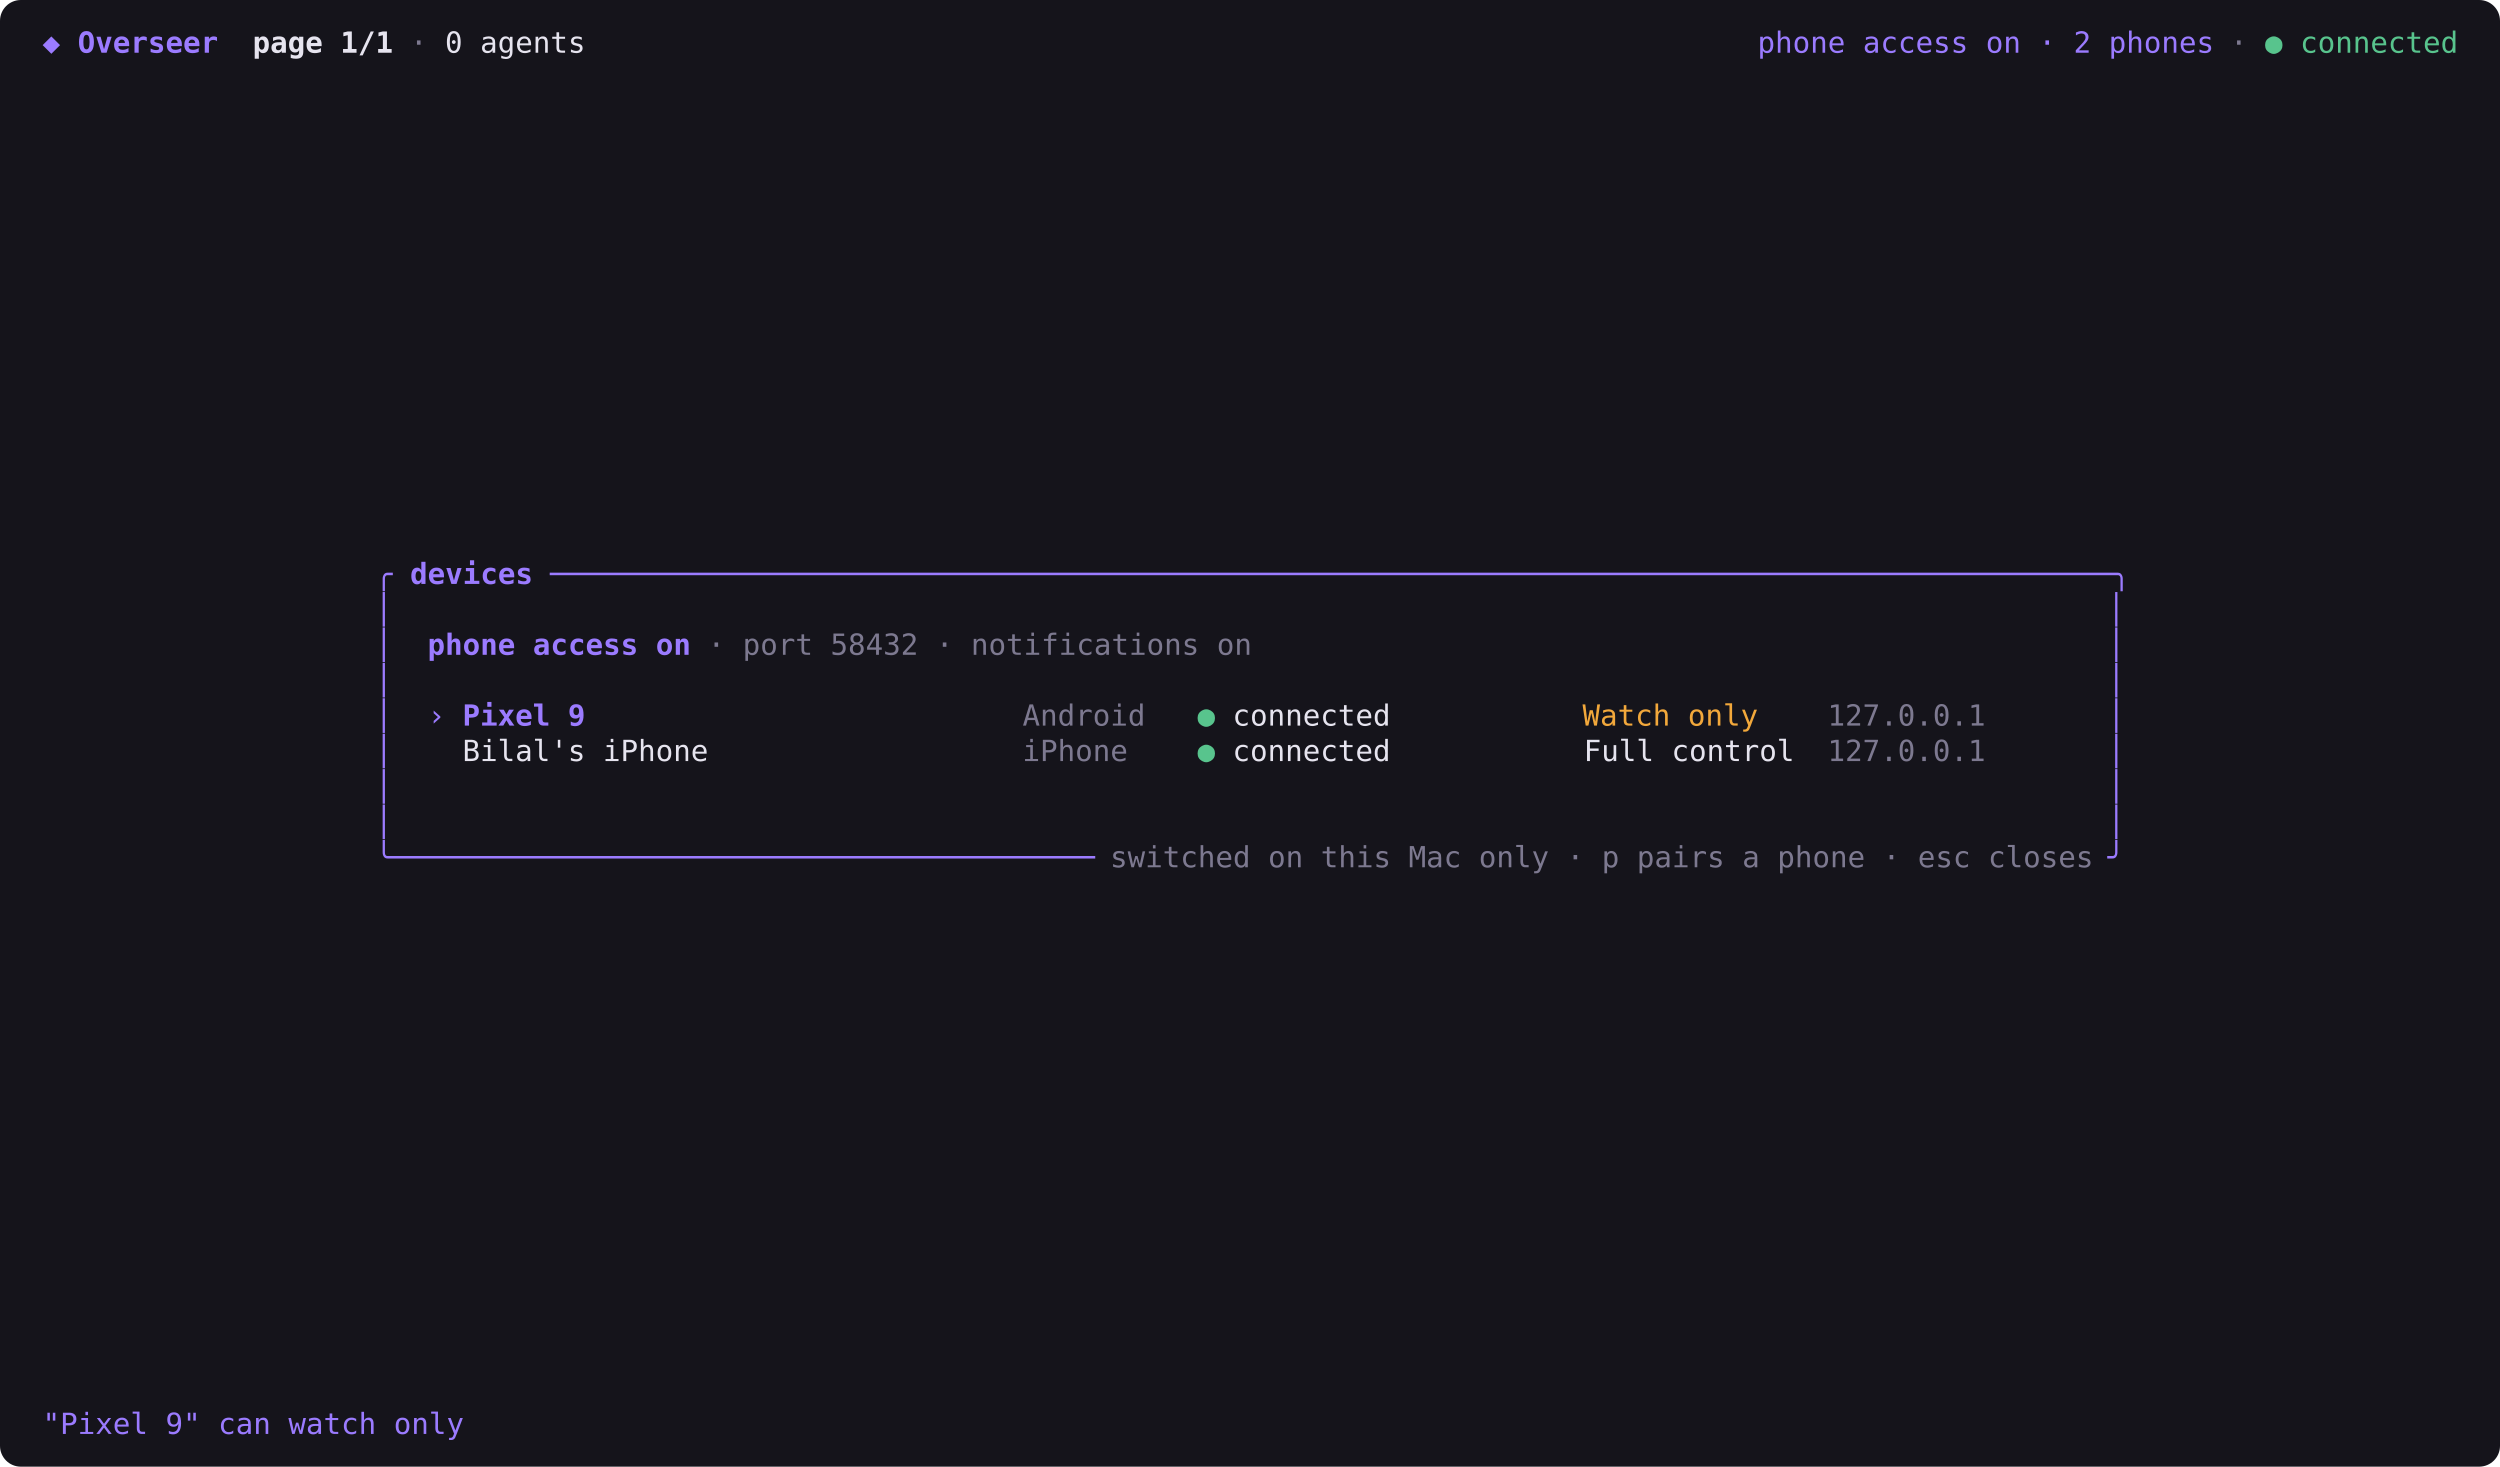
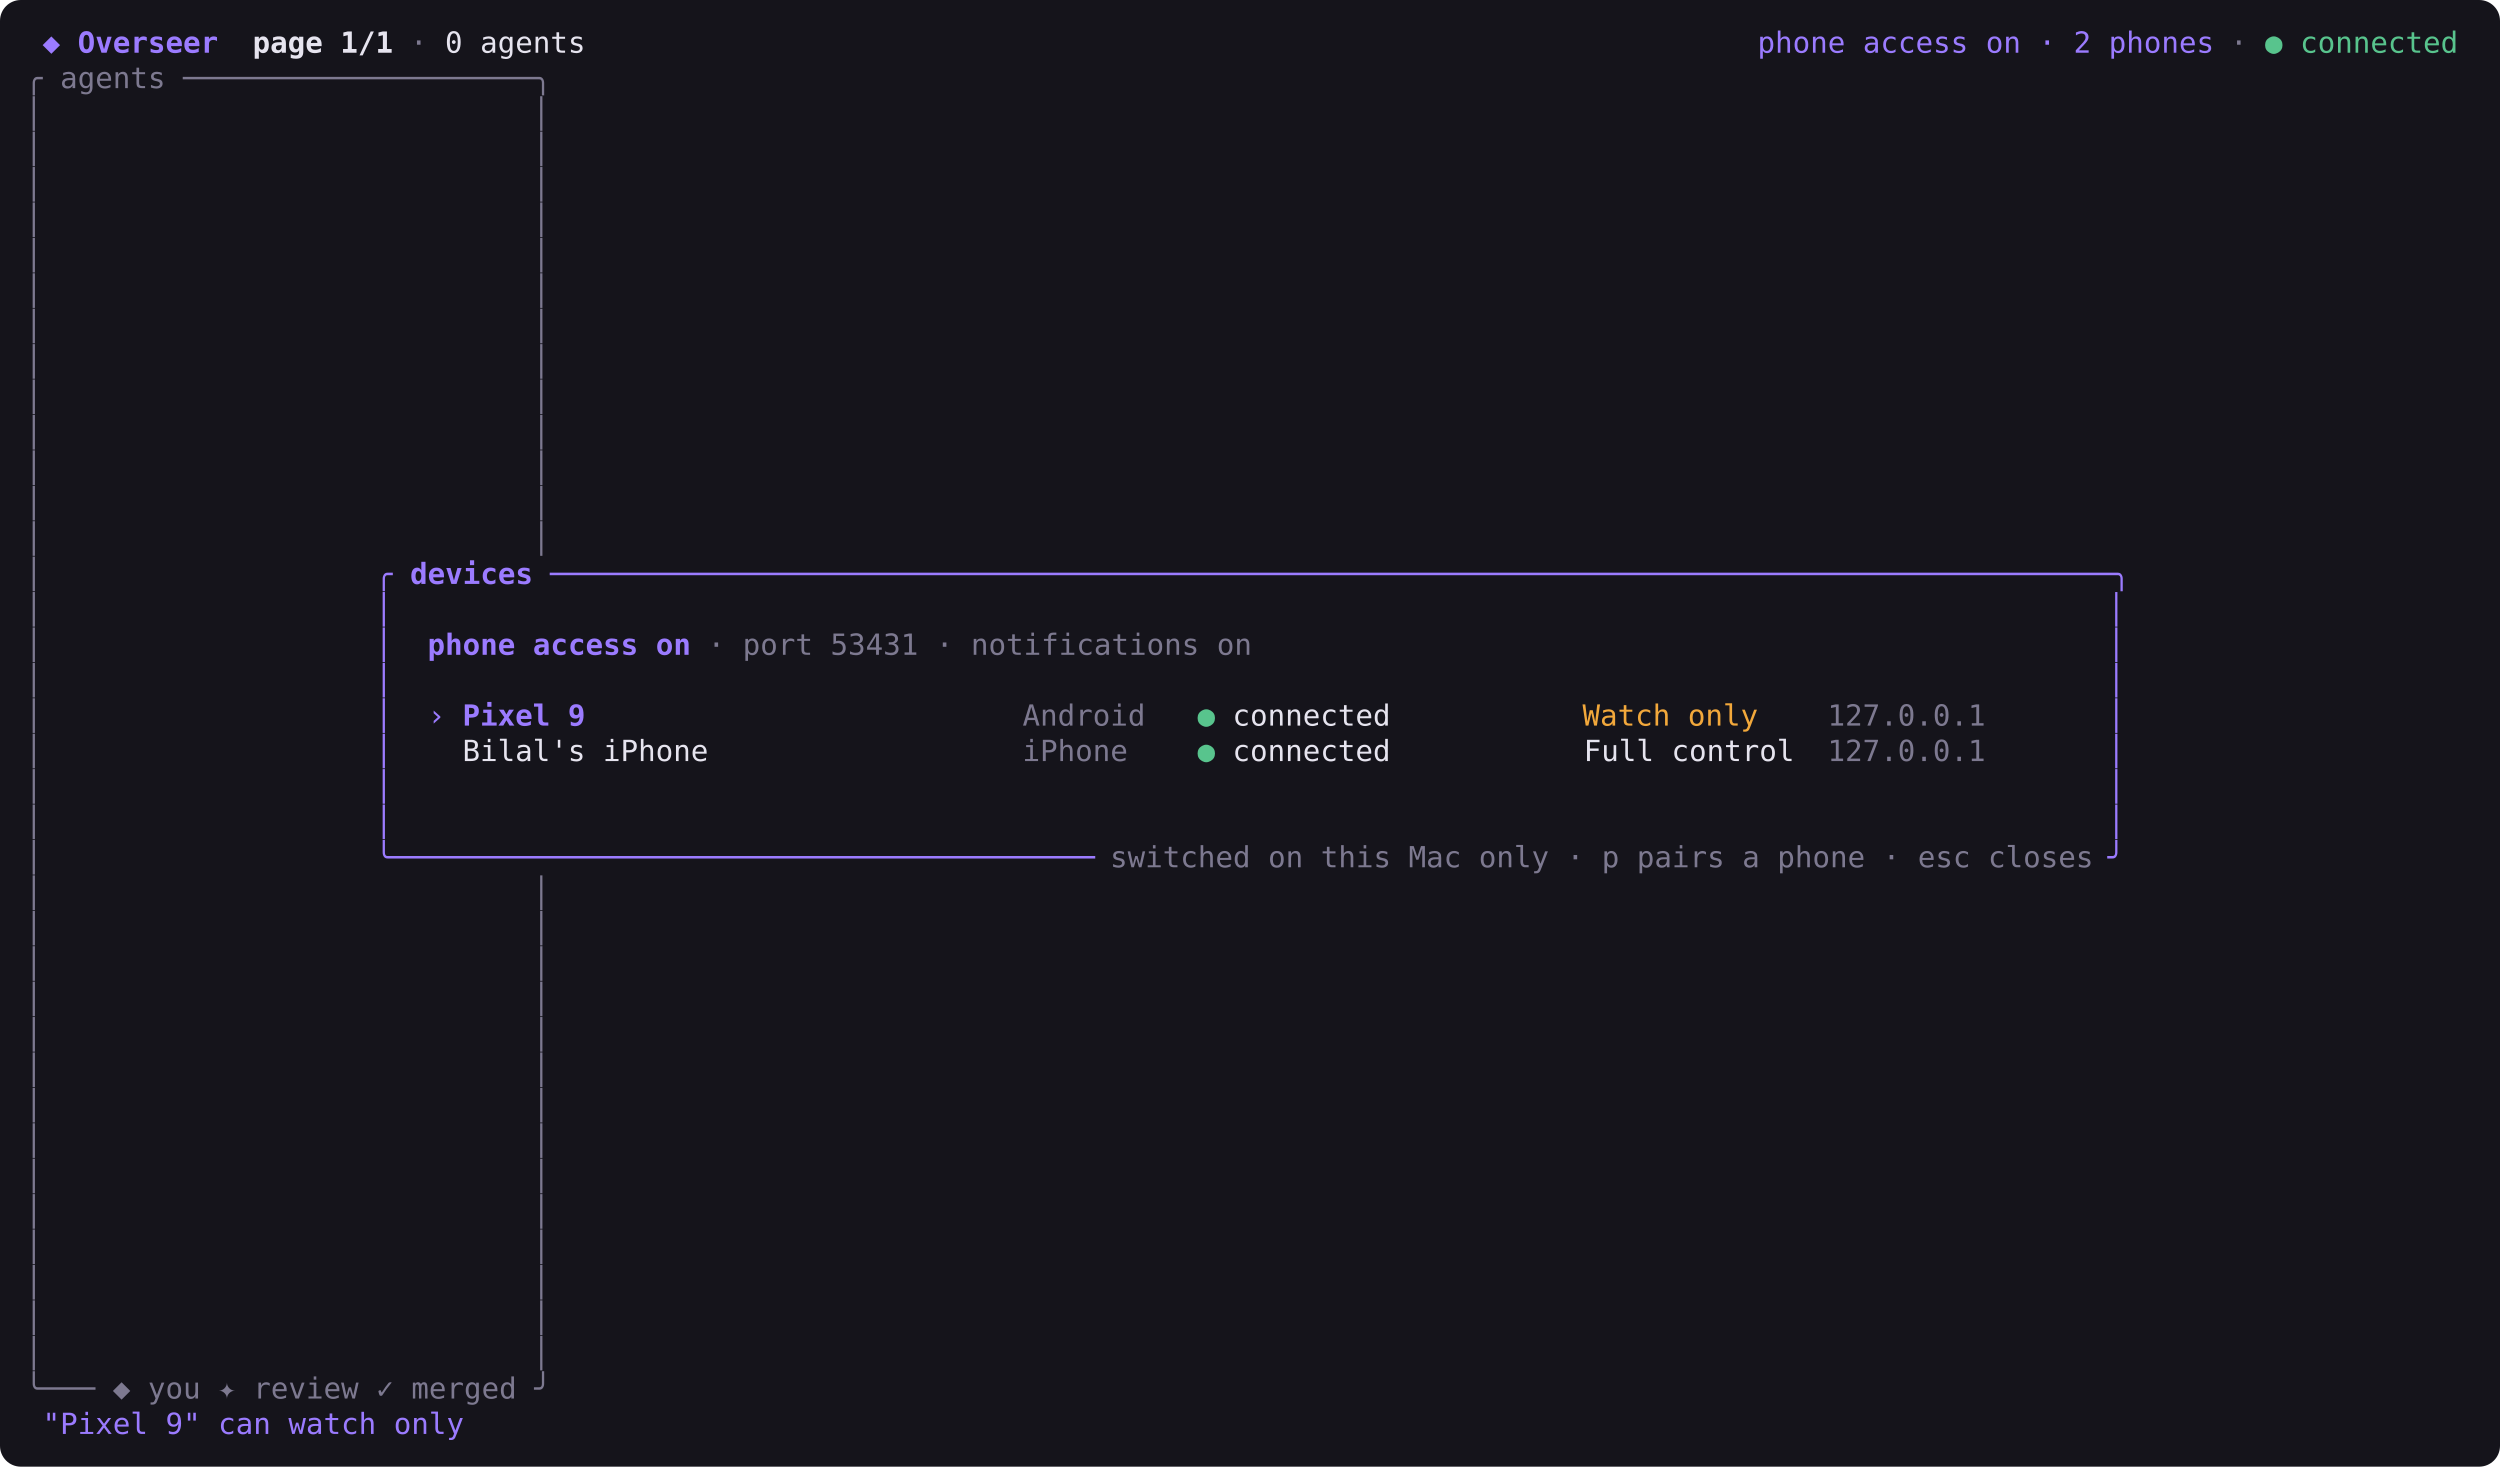
<svg xmlns="http://www.w3.org/2000/svg" width="1200" height="704" viewBox="0 0 1200 704">
  <rect width="100%" height="100%" rx="10" fill="#15141b" />
  <g font-family="ui-monospace, SFMono-Regular, Menlo, monospace" font-size="14">
    <text x="12.0" y="25.3" textLength="100.8" lengthAdjust="spacingAndGlyphs" fill="#9b7bff" font-weight="700" xml:space="preserve"> ◆ Overseer </text>
    <text x="112.8" y="25.3" textLength="84.0" lengthAdjust="spacingAndGlyphs" fill="#e6e4ef" font-weight="700" xml:space="preserve"> page 1/1 </text>
    <text x="196.8" y="25.3" textLength="16.8" lengthAdjust="spacingAndGlyphs" fill="#7d7990" xml:space="preserve">· </text>
    <text x="213.6" y="25.3" textLength="630.0" lengthAdjust="spacingAndGlyphs" fill="#e6e4ef" xml:space="preserve">0 agents                                                                   </text>
    <text x="843.6" y="25.3" textLength="218.4" lengthAdjust="spacingAndGlyphs" fill="#9b7bff" xml:space="preserve">phone access on · 2 phones</text>
    <text x="1062.0" y="25.3" textLength="25.2" lengthAdjust="spacingAndGlyphs" fill="#7d7990" xml:space="preserve"> · </text>
    <text x="1087.2" y="25.3" textLength="100.8" lengthAdjust="spacingAndGlyphs" fill="#58c48d" xml:space="preserve">● connected </text>
+     <text x="12.0" y="42.3" textLength="252.0" lengthAdjust="spacingAndGlyphs" fill="#7d7990" xml:space="preserve">╭ agents ────────────────────╮</text>
+     <text x="12.0" y="59.3" textLength="8.4" lengthAdjust="spacingAndGlyphs" fill="#7d7990" xml:space="preserve">│</text>
+     <text x="255.6" y="59.3" textLength="8.4" lengthAdjust="spacingAndGlyphs" fill="#7d7990" xml:space="preserve">│</text>
+     <text x="12.0" y="76.3" textLength="8.4" lengthAdjust="spacingAndGlyphs" fill="#7d7990" xml:space="preserve">│</text>
+     <text x="255.6" y="76.3" textLength="8.4" lengthAdjust="spacingAndGlyphs" fill="#7d7990" xml:space="preserve">│</text>
+     <text x="12.0" y="93.3" textLength="8.4" lengthAdjust="spacingAndGlyphs" fill="#7d7990" xml:space="preserve">│</text>
+     <text x="255.6" y="93.3" textLength="8.4" lengthAdjust="spacingAndGlyphs" fill="#7d7990" xml:space="preserve">│</text>
+     <text x="12.0" y="110.3" textLength="8.4" lengthAdjust="spacingAndGlyphs" fill="#7d7990" xml:space="preserve">│</text>
+     <text x="255.6" y="110.3" textLength="8.4" lengthAdjust="spacingAndGlyphs" fill="#7d7990" xml:space="preserve">│</text>
+     <text x="12.0" y="127.3" textLength="8.4" lengthAdjust="spacingAndGlyphs" fill="#7d7990" xml:space="preserve">│</text>
+     <text x="255.6" y="127.3" textLength="8.4" lengthAdjust="spacingAndGlyphs" fill="#7d7990" xml:space="preserve">│</text>
+     <text x="12.0" y="144.3" textLength="8.4" lengthAdjust="spacingAndGlyphs" fill="#7d7990" xml:space="preserve">│</text>
+     <text x="255.6" y="144.3" textLength="8.4" lengthAdjust="spacingAndGlyphs" fill="#7d7990" xml:space="preserve">│</text>
+     <text x="12.0" y="161.3" textLength="8.4" lengthAdjust="spacingAndGlyphs" fill="#7d7990" xml:space="preserve">│</text>
+     <text x="255.6" y="161.3" textLength="8.4" lengthAdjust="spacingAndGlyphs" fill="#7d7990" xml:space="preserve">│</text>
+     <text x="12.0" y="178.3" textLength="8.4" lengthAdjust="spacingAndGlyphs" fill="#7d7990" xml:space="preserve">│</text>
+     <text x="255.6" y="178.3" textLength="8.4" lengthAdjust="spacingAndGlyphs" fill="#7d7990" xml:space="preserve">│</text>
+     <text x="12.0" y="195.3" textLength="8.4" lengthAdjust="spacingAndGlyphs" fill="#7d7990" xml:space="preserve">│</text>
+     <text x="255.6" y="195.3" textLength="8.4" lengthAdjust="spacingAndGlyphs" fill="#7d7990" xml:space="preserve">│</text>
+     <text x="12.0" y="212.3" textLength="8.4" lengthAdjust="spacingAndGlyphs" fill="#7d7990" xml:space="preserve">│</text>
+     <text x="255.6" y="212.3" textLength="8.4" lengthAdjust="spacingAndGlyphs" fill="#7d7990" xml:space="preserve">│</text>
+     <text x="12.0" y="229.3" textLength="8.4" lengthAdjust="spacingAndGlyphs" fill="#7d7990" xml:space="preserve">│</text>
+     <text x="255.6" y="229.3" textLength="8.4" lengthAdjust="spacingAndGlyphs" fill="#7d7990" xml:space="preserve">│</text>
+     <text x="12.0" y="246.3" textLength="8.4" lengthAdjust="spacingAndGlyphs" fill="#7d7990" xml:space="preserve">│</text>
+     <text x="255.6" y="246.3" textLength="8.4" lengthAdjust="spacingAndGlyphs" fill="#7d7990" xml:space="preserve">│</text>
+     <text x="12.0" y="263.3" textLength="8.4" lengthAdjust="spacingAndGlyphs" fill="#7d7990" xml:space="preserve">│</text>
+     <text x="255.6" y="263.3" textLength="8.4" lengthAdjust="spacingAndGlyphs" fill="#7d7990" xml:space="preserve">│</text>
+     <text x="12.0" y="280.3" textLength="8.4" lengthAdjust="spacingAndGlyphs" fill="#7d7990" xml:space="preserve">│</text>
    <text x="180.0" y="280.3" textLength="8.4" lengthAdjust="spacingAndGlyphs" fill="#9b7bff" xml:space="preserve">╭</text>
    <text x="188.4" y="280.3" textLength="75.6" lengthAdjust="spacingAndGlyphs" fill="#9b7bff" font-weight="700" xml:space="preserve"> devices </text>
    <text x="264.0" y="280.3" textLength="756.0" lengthAdjust="spacingAndGlyphs" fill="#9b7bff" xml:space="preserve">─────────────────────────────────────────────────────────────────────────────────────────╮</text>
+     <text x="12.0" y="297.3" textLength="8.4" lengthAdjust="spacingAndGlyphs" fill="#7d7990" xml:space="preserve">│</text>
    <text x="180.0" y="297.3" textLength="8.4" lengthAdjust="spacingAndGlyphs" fill="#9b7bff" xml:space="preserve">│</text>
    <text x="1011.6" y="297.3" textLength="8.4" lengthAdjust="spacingAndGlyphs" fill="#9b7bff" xml:space="preserve">│</text>
+     <text x="12.0" y="314.3" textLength="8.4" lengthAdjust="spacingAndGlyphs" fill="#7d7990" xml:space="preserve">│</text>
    <text x="180.0" y="314.3" textLength="8.4" lengthAdjust="spacingAndGlyphs" fill="#9b7bff" xml:space="preserve">│</text>
    <text x="205.2" y="314.3" textLength="126.0" lengthAdjust="spacingAndGlyphs" fill="#9b7bff" font-weight="700" xml:space="preserve">phone access on</text>
-     <text x="331.2" y="314.3" textLength="268.8" lengthAdjust="spacingAndGlyphs" fill="#7d7990" xml:space="preserve"> · port 58432 · notifications on</text>
+     <text x="331.2" y="314.3" textLength="268.8" lengthAdjust="spacingAndGlyphs" fill="#7d7990" xml:space="preserve"> · port 53431 · notifications on</text>
    <text x="1011.6" y="314.3" textLength="8.4" lengthAdjust="spacingAndGlyphs" fill="#9b7bff" xml:space="preserve">│</text>
+     <text x="12.0" y="331.3" textLength="8.4" lengthAdjust="spacingAndGlyphs" fill="#7d7990" xml:space="preserve">│</text>
    <text x="180.0" y="331.3" textLength="8.4" lengthAdjust="spacingAndGlyphs" fill="#9b7bff" xml:space="preserve">│</text>
    <text x="1011.6" y="331.3" textLength="8.4" lengthAdjust="spacingAndGlyphs" fill="#9b7bff" xml:space="preserve">│</text>
+     <text x="12.0" y="348.3" textLength="8.4" lengthAdjust="spacingAndGlyphs" fill="#7d7990" xml:space="preserve">│</text>
    <text x="180.0" y="348.3" textLength="42.0" lengthAdjust="spacingAndGlyphs" fill="#9b7bff" xml:space="preserve">│  › </text>
    <text x="222.0" y="348.3" textLength="268.8" lengthAdjust="spacingAndGlyphs" fill="#9b7bff" font-weight="700" xml:space="preserve">Pixel 9                         </text>
    <text x="490.8" y="348.3" textLength="84.0" lengthAdjust="spacingAndGlyphs" fill="#7d7990" xml:space="preserve">Android   </text>
    <text x="574.8" y="348.3" textLength="16.8" lengthAdjust="spacingAndGlyphs" fill="#58c48d" xml:space="preserve">● </text>
    <text x="591.6" y="348.3" textLength="168.0" lengthAdjust="spacingAndGlyphs" fill="#e6e4ef" xml:space="preserve">connected           </text>
    <text x="759.6" y="348.3" textLength="117.6" lengthAdjust="spacingAndGlyphs" fill="#f2a83b" xml:space="preserve">Watch only    </text>
    <text x="877.2" y="348.3" textLength="75.6" lengthAdjust="spacingAndGlyphs" fill="#7d7990" xml:space="preserve">127.0.0.1</text>
    <text x="1011.6" y="348.3" textLength="8.4" lengthAdjust="spacingAndGlyphs" fill="#9b7bff" xml:space="preserve">│</text>
+     <text x="12.0" y="365.3" textLength="8.4" lengthAdjust="spacingAndGlyphs" fill="#7d7990" xml:space="preserve">│</text>
    <text x="180.0" y="365.3" textLength="42.0" lengthAdjust="spacingAndGlyphs" fill="#9b7bff" xml:space="preserve">│    </text>
    <text x="222.0" y="365.3" textLength="268.8" lengthAdjust="spacingAndGlyphs" fill="#e6e4ef" xml:space="preserve">Bilal's iPhone                  </text>
    <text x="490.8" y="365.3" textLength="84.0" lengthAdjust="spacingAndGlyphs" fill="#7d7990" xml:space="preserve">iPhone    </text>
    <text x="574.8" y="365.3" textLength="16.8" lengthAdjust="spacingAndGlyphs" fill="#58c48d" xml:space="preserve">● </text>
    <text x="591.6" y="365.3" textLength="285.6" lengthAdjust="spacingAndGlyphs" fill="#e6e4ef" xml:space="preserve">connected           Full control  </text>
    <text x="877.2" y="365.3" textLength="75.6" lengthAdjust="spacingAndGlyphs" fill="#7d7990" xml:space="preserve">127.0.0.1</text>
    <text x="1011.6" y="365.3" textLength="8.4" lengthAdjust="spacingAndGlyphs" fill="#9b7bff" xml:space="preserve">│</text>
+     <text x="12.0" y="382.3" textLength="8.4" lengthAdjust="spacingAndGlyphs" fill="#7d7990" xml:space="preserve">│</text>
    <text x="180.0" y="382.3" textLength="8.4" lengthAdjust="spacingAndGlyphs" fill="#9b7bff" xml:space="preserve">│</text>
    <text x="1011.6" y="382.3" textLength="8.4" lengthAdjust="spacingAndGlyphs" fill="#9b7bff" xml:space="preserve">│</text>
+     <text x="12.0" y="399.3" textLength="8.4" lengthAdjust="spacingAndGlyphs" fill="#7d7990" xml:space="preserve">│</text>
    <text x="180.0" y="399.3" textLength="8.4" lengthAdjust="spacingAndGlyphs" fill="#9b7bff" xml:space="preserve">│</text>
    <text x="1011.6" y="399.3" textLength="8.4" lengthAdjust="spacingAndGlyphs" fill="#9b7bff" xml:space="preserve">│</text>
+     <text x="12.0" y="416.3" textLength="8.4" lengthAdjust="spacingAndGlyphs" fill="#7d7990" xml:space="preserve">│</text>
    <text x="180.0" y="416.3" textLength="344.4" lengthAdjust="spacingAndGlyphs" fill="#9b7bff" xml:space="preserve">╰────────────────────────────────────────</text>
    <text x="524.4" y="416.3" textLength="487.2" lengthAdjust="spacingAndGlyphs" fill="#7d7990" xml:space="preserve"> switched on this Mac only · p pairs a phone · esc closes </text>
    <text x="1011.6" y="416.3" textLength="8.4" lengthAdjust="spacingAndGlyphs" fill="#9b7bff" xml:space="preserve">╯</text>
+     <text x="12.0" y="433.3" textLength="8.4" lengthAdjust="spacingAndGlyphs" fill="#7d7990" xml:space="preserve">│</text>
+     <text x="255.6" y="433.3" textLength="8.4" lengthAdjust="spacingAndGlyphs" fill="#7d7990" xml:space="preserve">│</text>
+     <text x="12.0" y="450.3" textLength="8.4" lengthAdjust="spacingAndGlyphs" fill="#7d7990" xml:space="preserve">│</text>
+     <text x="255.6" y="450.3" textLength="8.4" lengthAdjust="spacingAndGlyphs" fill="#7d7990" xml:space="preserve">│</text>
+     <text x="12.0" y="467.3" textLength="8.4" lengthAdjust="spacingAndGlyphs" fill="#7d7990" xml:space="preserve">│</text>
+     <text x="255.6" y="467.3" textLength="8.4" lengthAdjust="spacingAndGlyphs" fill="#7d7990" xml:space="preserve">│</text>
+     <text x="12.0" y="484.3" textLength="8.4" lengthAdjust="spacingAndGlyphs" fill="#7d7990" xml:space="preserve">│</text>
+     <text x="255.6" y="484.3" textLength="8.4" lengthAdjust="spacingAndGlyphs" fill="#7d7990" xml:space="preserve">│</text>
+     <text x="12.0" y="501.3" textLength="8.4" lengthAdjust="spacingAndGlyphs" fill="#7d7990" xml:space="preserve">│</text>
+     <text x="255.6" y="501.3" textLength="8.4" lengthAdjust="spacingAndGlyphs" fill="#7d7990" xml:space="preserve">│</text>
+     <text x="12.0" y="518.3" textLength="8.4" lengthAdjust="spacingAndGlyphs" fill="#7d7990" xml:space="preserve">│</text>
+     <text x="255.6" y="518.3" textLength="8.4" lengthAdjust="spacingAndGlyphs" fill="#7d7990" xml:space="preserve">│</text>
+     <text x="12.0" y="535.3" textLength="8.4" lengthAdjust="spacingAndGlyphs" fill="#7d7990" xml:space="preserve">│</text>
+     <text x="255.6" y="535.3" textLength="8.4" lengthAdjust="spacingAndGlyphs" fill="#7d7990" xml:space="preserve">│</text>
+     <text x="12.0" y="552.3" textLength="8.4" lengthAdjust="spacingAndGlyphs" fill="#7d7990" xml:space="preserve">│</text>
+     <text x="255.6" y="552.3" textLength="8.4" lengthAdjust="spacingAndGlyphs" fill="#7d7990" xml:space="preserve">│</text>
+     <text x="12.0" y="569.3" textLength="8.4" lengthAdjust="spacingAndGlyphs" fill="#7d7990" xml:space="preserve">│</text>
+     <text x="255.6" y="569.3" textLength="8.4" lengthAdjust="spacingAndGlyphs" fill="#7d7990" xml:space="preserve">│</text>
+     <text x="12.0" y="586.3" textLength="8.4" lengthAdjust="spacingAndGlyphs" fill="#7d7990" xml:space="preserve">│</text>
+     <text x="255.6" y="586.3" textLength="8.4" lengthAdjust="spacingAndGlyphs" fill="#7d7990" xml:space="preserve">│</text>
+     <text x="12.0" y="603.3" textLength="8.4" lengthAdjust="spacingAndGlyphs" fill="#7d7990" xml:space="preserve">│</text>
+     <text x="255.6" y="603.3" textLength="8.4" lengthAdjust="spacingAndGlyphs" fill="#7d7990" xml:space="preserve">│</text>
+     <text x="12.0" y="620.3" textLength="8.4" lengthAdjust="spacingAndGlyphs" fill="#7d7990" xml:space="preserve">│</text>
+     <text x="255.6" y="620.3" textLength="8.4" lengthAdjust="spacingAndGlyphs" fill="#7d7990" xml:space="preserve">│</text>
+     <text x="12.0" y="637.3" textLength="8.4" lengthAdjust="spacingAndGlyphs" fill="#7d7990" xml:space="preserve">│</text>
+     <text x="255.6" y="637.3" textLength="8.4" lengthAdjust="spacingAndGlyphs" fill="#7d7990" xml:space="preserve">│</text>
+     <text x="12.0" y="654.3" textLength="8.4" lengthAdjust="spacingAndGlyphs" fill="#7d7990" xml:space="preserve">│</text>
+     <text x="255.6" y="654.3" textLength="8.4" lengthAdjust="spacingAndGlyphs" fill="#7d7990" xml:space="preserve">│</text>
+     <text x="12.0" y="671.3" textLength="252.0" lengthAdjust="spacingAndGlyphs" fill="#7d7990" xml:space="preserve">╰─── ◆ you ✦ review ✓ merged ╯</text>
    <text x="12.0" y="688.3" textLength="210.0" lengthAdjust="spacingAndGlyphs" fill="#9b7bff" xml:space="preserve"> "Pixel 9" can watch only</text>
  </g>
</svg>
